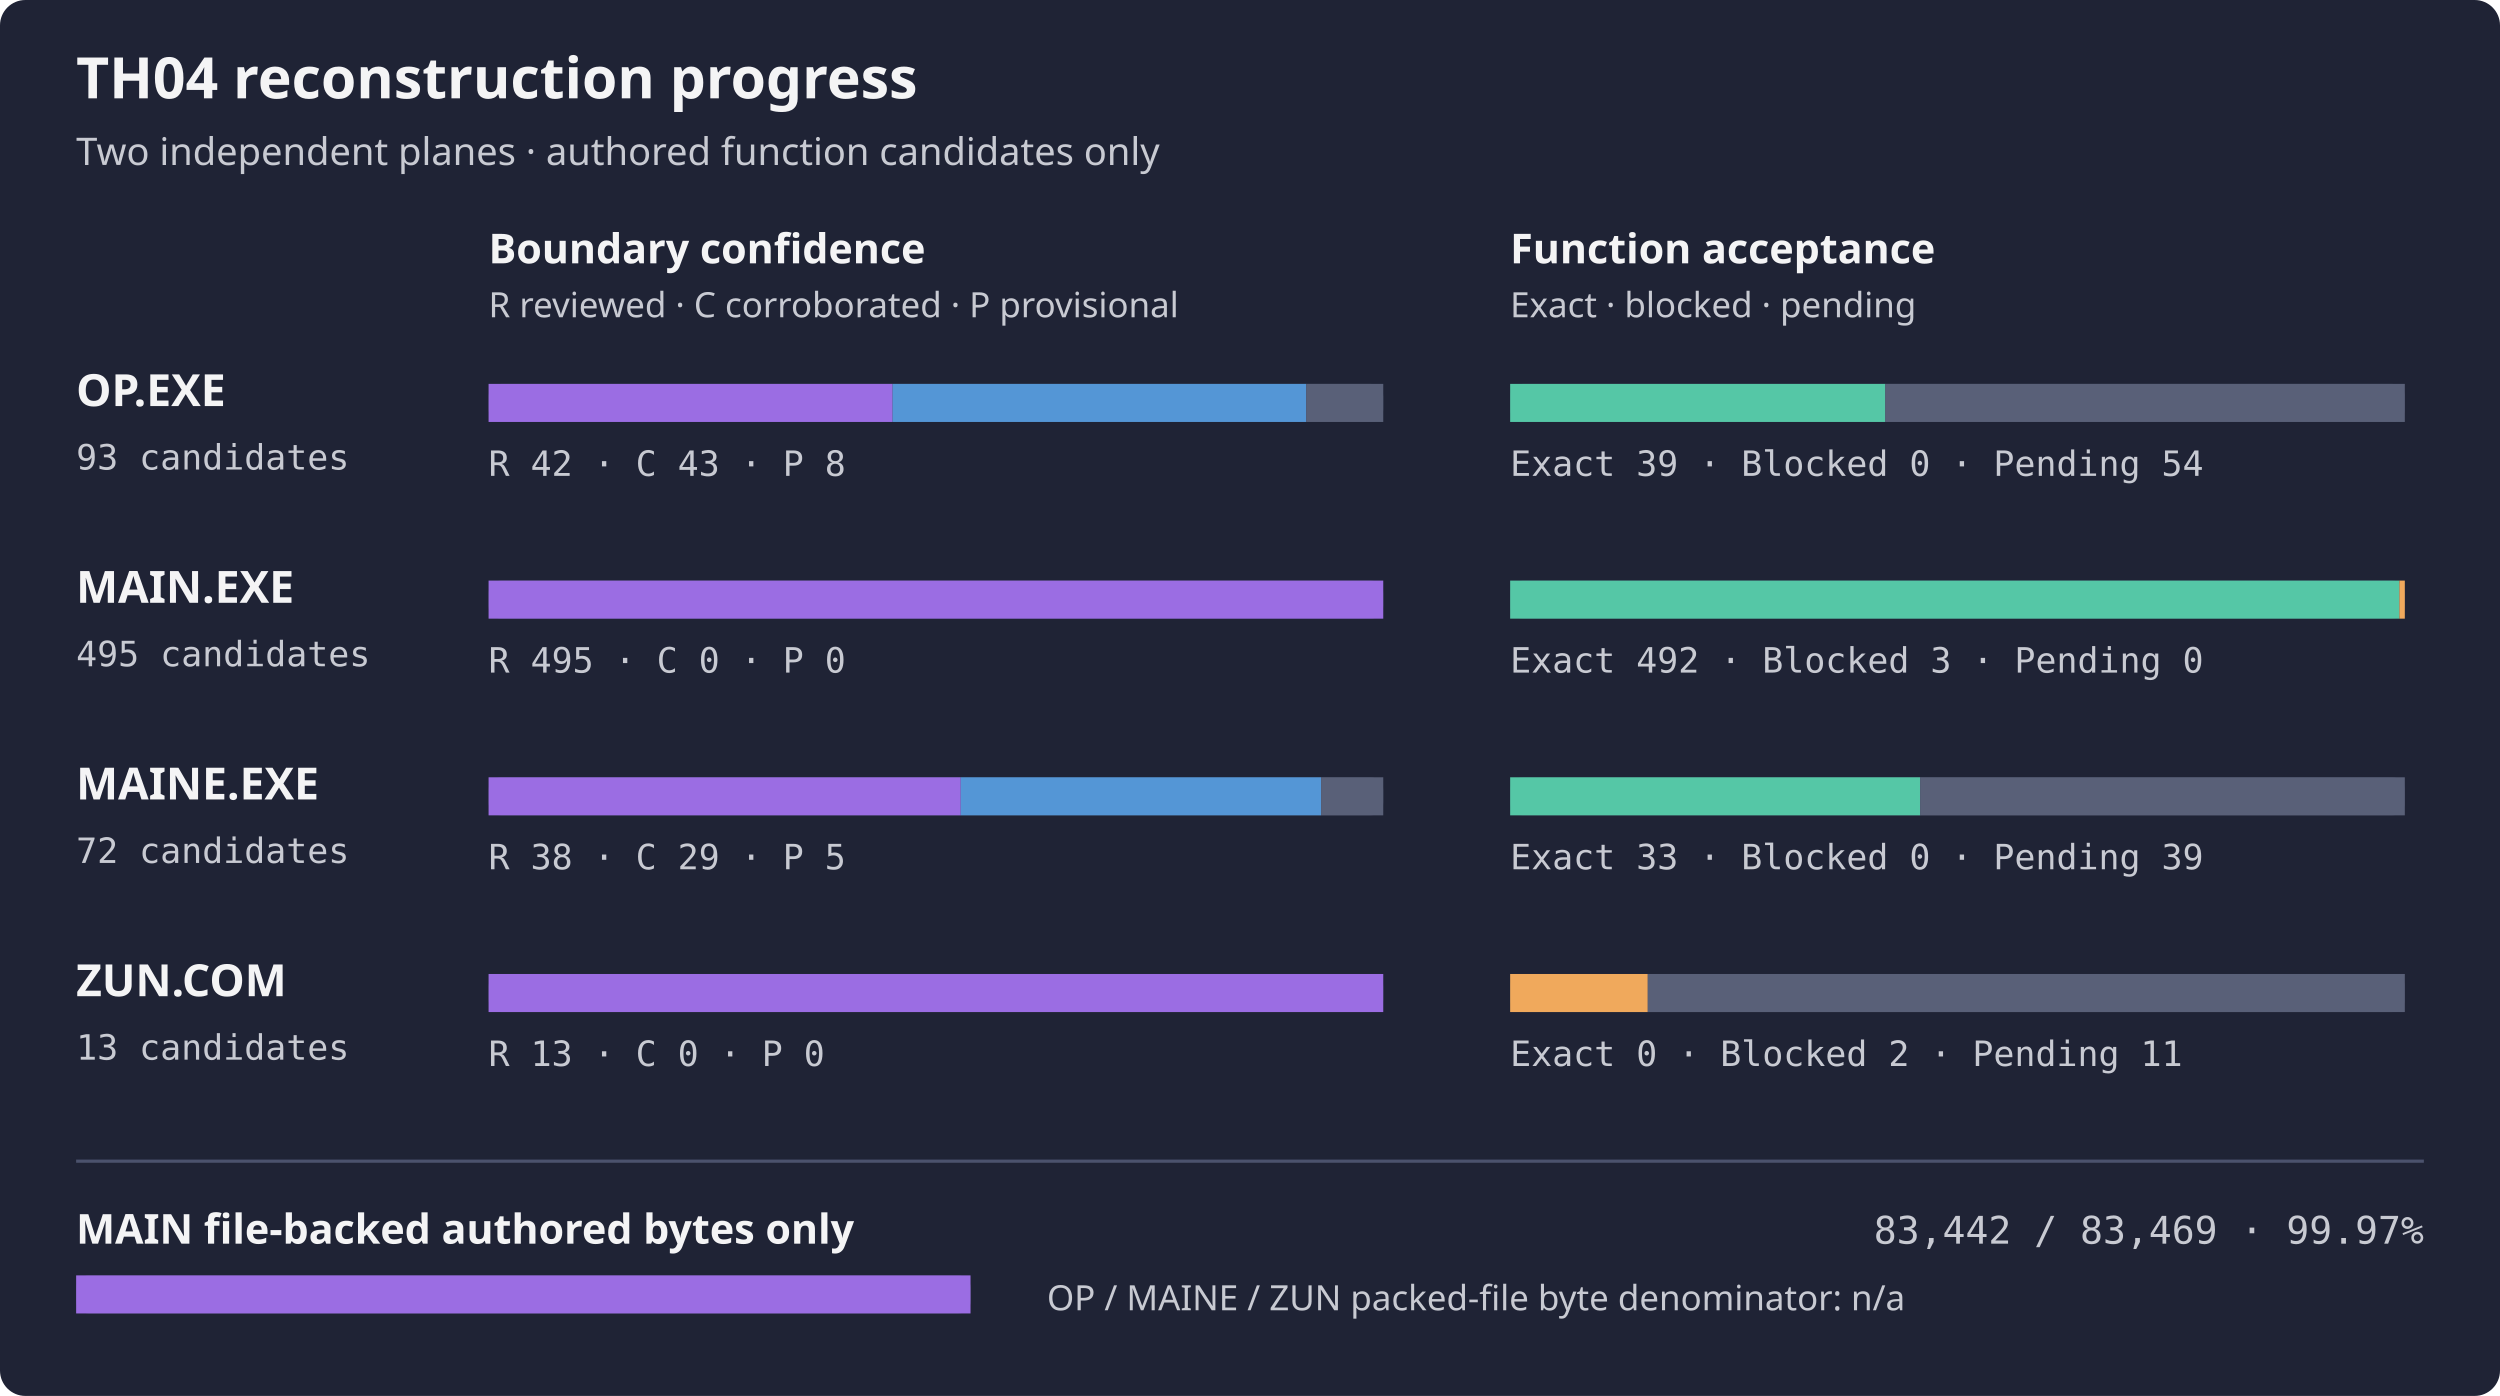
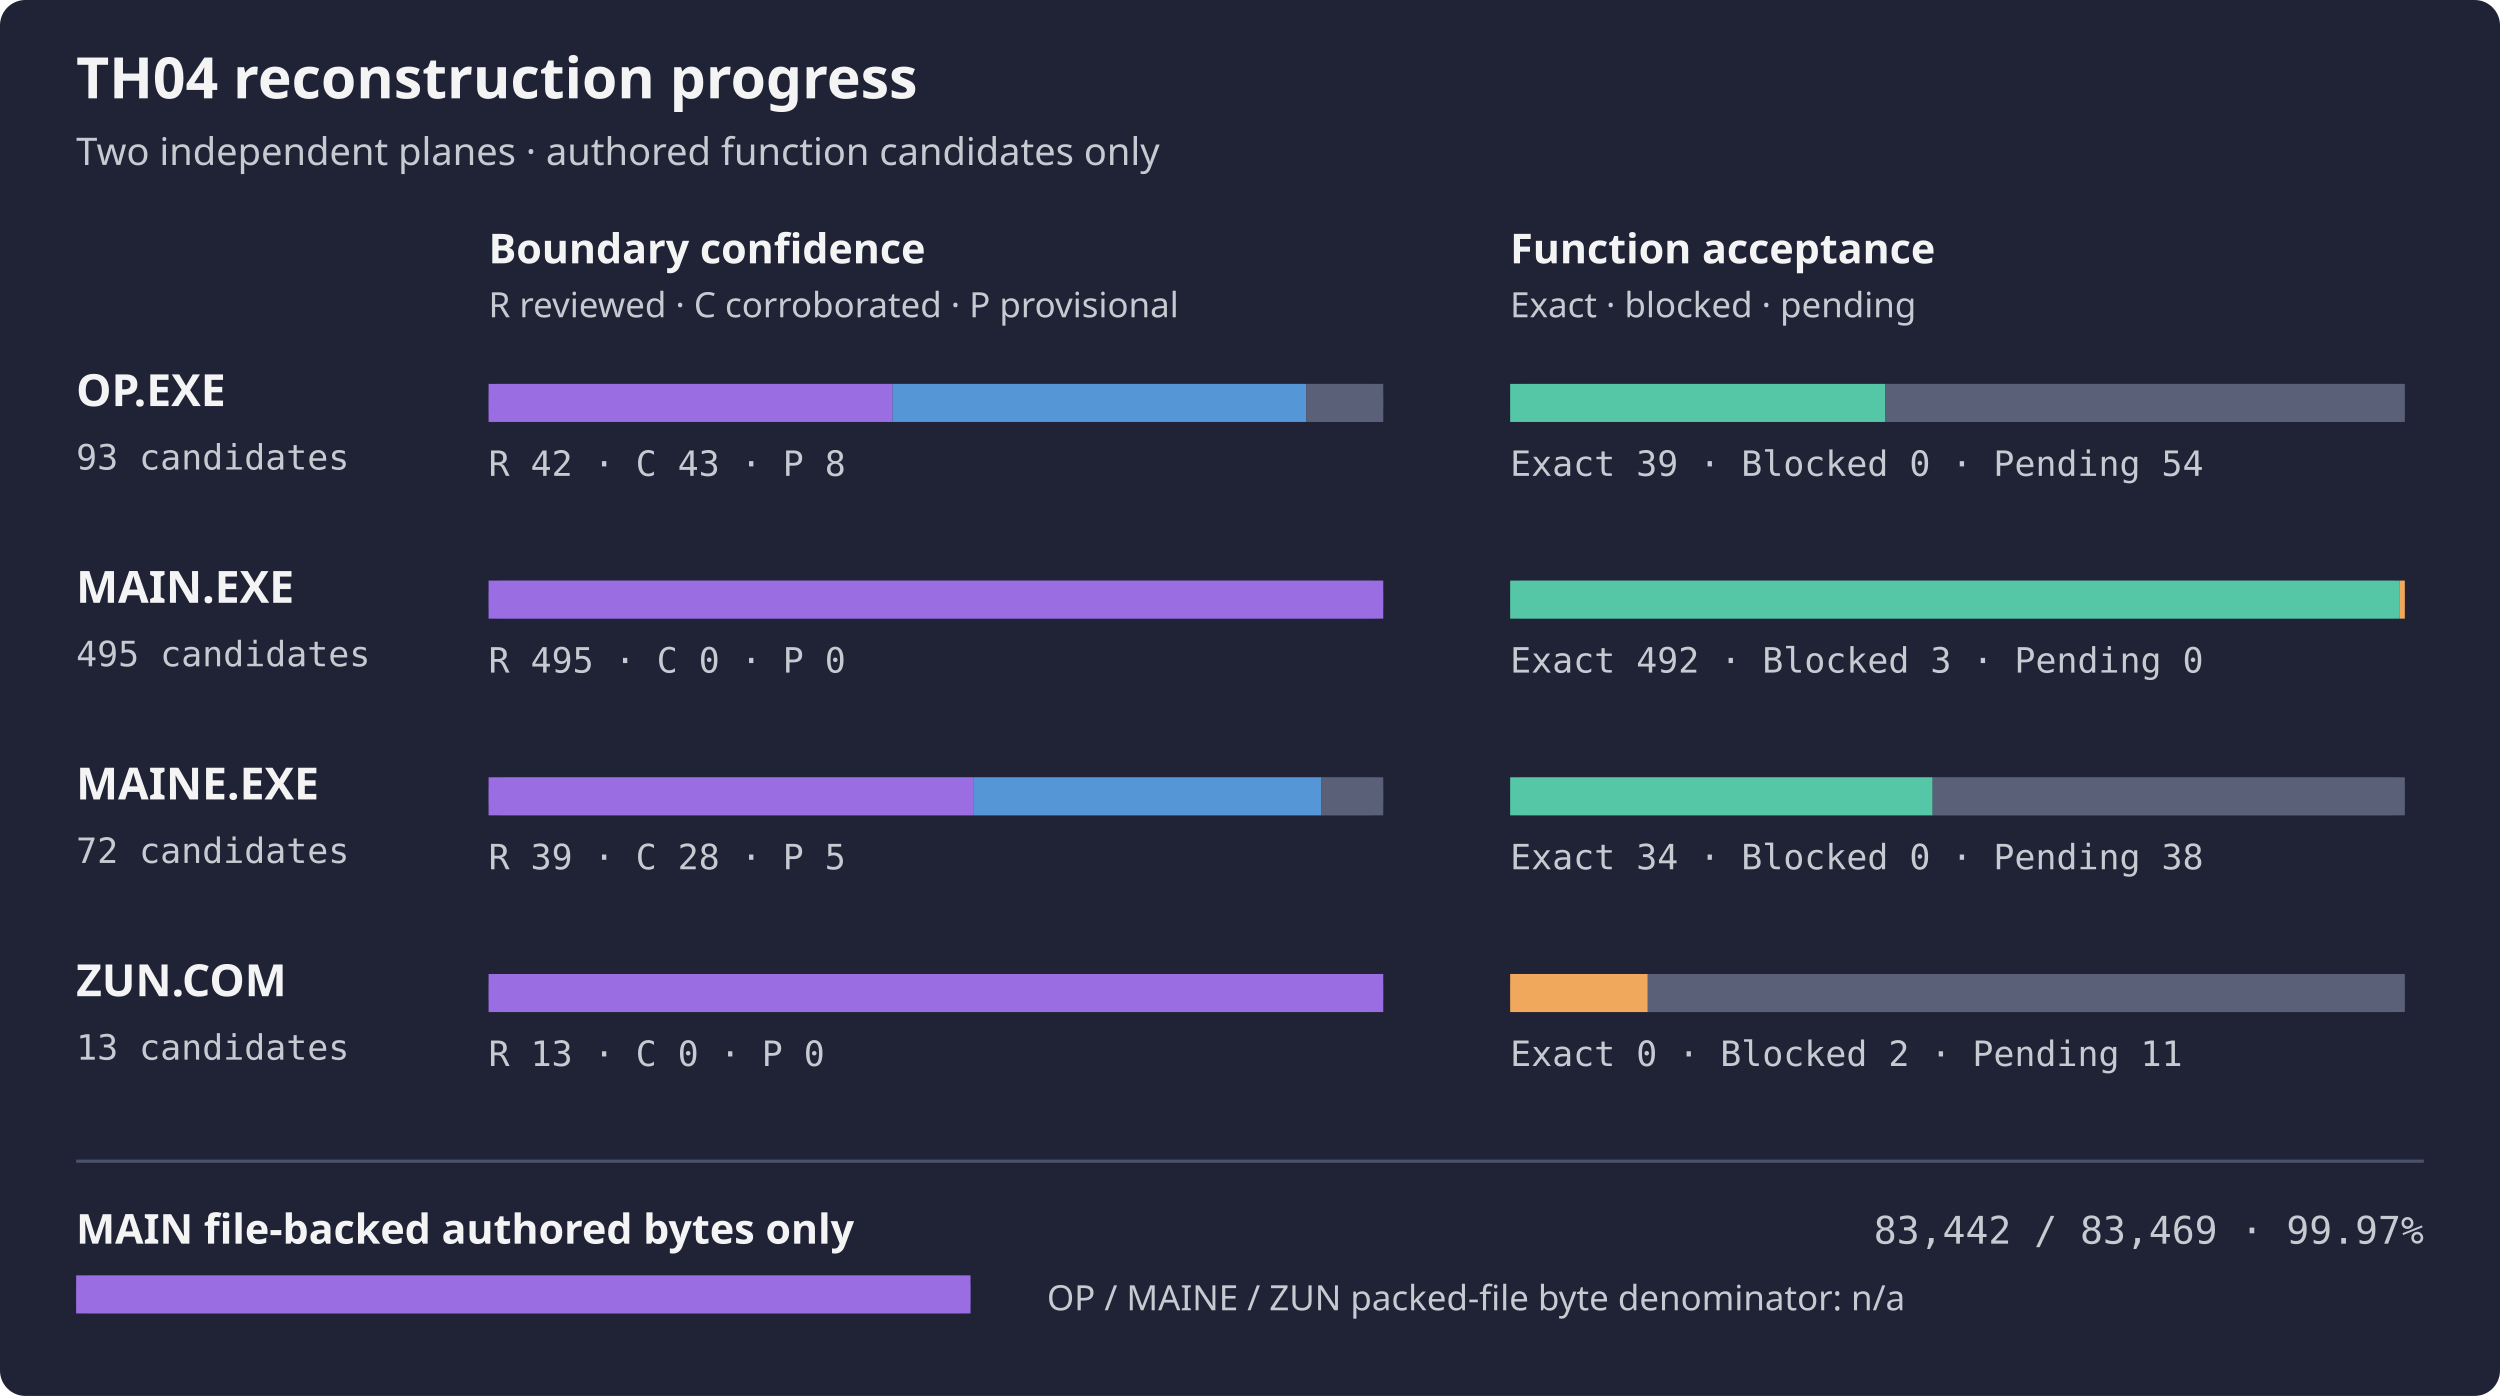
<svg xmlns="http://www.w3.org/2000/svg" width="788" height="440" role="img" aria-label="TH04 per-artifact reconstruction progress">
  <rect width="788" height="440" rx="8" fill="#1f2335" />
  <text x="24" y="31" fill="#f4f4f5" font-family="sans-serif" font-size="18" font-weight="600">TH04 reconstruction progress</text>
  <text x="24" y="52" fill="#c8cad2" font-family="sans-serif" font-size="12">Two independent planes · authored function candidates only</text>
  <text x="154" y="83" fill="#f4f4f5" font-family="sans-serif" font-size="13" font-weight="600">Boundary confidence</text>
  <text x="476" y="83" fill="#f4f4f5" font-family="sans-serif" font-size="13" font-weight="600">Function acceptance</text>
  <text x="154" y="100" fill="#c8cad2" font-family="sans-serif" font-size="11">R reviewed · C corroborated · P provisional</text>
  <text x="476" y="100" fill="#c8cad2" font-family="sans-serif" font-size="11">Exact · blocked · pending</text>
  <text x="24" y="128" fill="#f4f4f5" font-family="sans-serif" font-size="14" font-weight="600">OP.EXE</text>
  <text x="24" y="148" fill="#c8cad2" font-family="monospace" font-size="11">93 candidates</text>
  <rect x="154" y="121" width="282" height="12" rx="4" fill="#353b52" />
  <rect x="154.00" y="121" width="127.35" height="12" fill="#9b6de3" />
  <rect x="281.35" y="121" width="130.39" height="12" fill="#5496d6" />
  <rect x="411.74" y="121" width="24.26" height="12" fill="#596078" />
  <rect x="476" y="121" width="282" height="12" rx="4" fill="#353b52" />
  <rect x="476.00" y="121" width="118.26" height="12" fill="#55c7a6" />
  <rect x="594.26" y="121" width="163.74" height="12" fill="#596078" />
  <text x="154" y="150" fill="#c8cad2" font-family="monospace" font-size="11">R 42 · C 43 · P 8</text>
  <text x="476" y="150" fill="#c8cad2" font-family="monospace" font-size="11">Exact 39 · Blocked 0 · Pending 54</text>
  <text x="24" y="190" fill="#f4f4f5" font-family="sans-serif" font-size="14" font-weight="600">MAIN.EXE</text>
  <text x="24" y="210" fill="#c8cad2" font-family="monospace" font-size="11">495 candidates</text>
  <rect x="154" y="183" width="282" height="12" rx="4" fill="#353b52" />
  <rect x="154.00" y="183" width="282.00" height="12" fill="#9b6de3" />
  <rect x="476" y="183" width="282" height="12" rx="4" fill="#353b52" />
  <rect x="476.00" y="183" width="280.29" height="12" fill="#55c7a6" />
  <rect x="756.29" y="183" width="1.71" height="12" fill="#f0a95c" />
  <text x="154" y="212" fill="#c8cad2" font-family="monospace" font-size="11">R 495 · C 0 · P 0</text>
  <text x="476" y="212" fill="#c8cad2" font-family="monospace" font-size="11">Exact 492 · Blocked 3 · Pending 0</text>
  <text x="24" y="252" fill="#f4f4f5" font-family="sans-serif" font-size="14" font-weight="600">MAINE.EXE</text>
  <text x="24" y="272" fill="#c8cad2" font-family="monospace" font-size="11">72 candidates</text>
  <rect x="154" y="245" width="282" height="12" rx="4" fill="#353b52" />
-   <rect x="154.00" y="245" width="148.83" height="12" fill="#9b6de3" />
-   <rect x="302.83" y="245" width="113.58" height="12" fill="#5496d6" />
+   <rect x="154.00" y="245" width="152.75" height="12" fill="#9b6de3" />
+   <rect x="306.75" y="245" width="109.67" height="12" fill="#5496d6" />
  <rect x="416.42" y="245" width="19.58" height="12" fill="#596078" />
  <rect x="476" y="245" width="282" height="12" rx="4" fill="#353b52" />
-   <rect x="476.00" y="245" width="129.25" height="12" fill="#55c7a6" />
-   <rect x="605.25" y="245" width="152.75" height="12" fill="#596078" />
-   <text x="154" y="274" fill="#c8cad2" font-family="monospace" font-size="11">R 38 · C 29 · P 5</text>
-   <text x="476" y="274" fill="#c8cad2" font-family="monospace" font-size="11">Exact 33 · Blocked 0 · Pending 39</text>
+   <rect x="476.00" y="245" width="133.17" height="12" fill="#55c7a6" />
+   <rect x="609.17" y="245" width="148.83" height="12" fill="#596078" />
+   <text x="154" y="274" fill="#c8cad2" font-family="monospace" font-size="11">R 39 · C 28 · P 5</text>
+   <text x="476" y="274" fill="#c8cad2" font-family="monospace" font-size="11">Exact 34 · Blocked 0 · Pending 38</text>
  <text x="24" y="314" fill="#f4f4f5" font-family="sans-serif" font-size="14" font-weight="600">ZUN.COM</text>
  <text x="24" y="334" fill="#c8cad2" font-family="monospace" font-size="11">13 candidates</text>
  <rect x="154" y="307" width="282" height="12" rx="4" fill="#353b52" />
  <rect x="154.00" y="307" width="282.00" height="12" fill="#9b6de3" />
  <rect x="476" y="307" width="282" height="12" rx="4" fill="#353b52" />
  <rect x="476.00" y="307" width="43.38" height="12" fill="#f0a95c" />
  <rect x="519.38" y="307" width="238.62" height="12" fill="#596078" />
  <text x="154" y="336" fill="#c8cad2" font-family="monospace" font-size="11">R 13 · C 0 · P 0</text>
  <text x="476" y="336" fill="#c8cad2" font-family="monospace" font-size="11">Exact 0 · Blocked 2 · Pending 11</text>
  <path d="M24 366 H764" stroke="#4b526d" />
  <text x="24" y="392" fill="#f4f4f5" font-family="sans-serif" font-size="13" font-weight="600">MAIN file-backed authored bytes only</text>
  <text x="764" y="392" fill="#c8cad2" text-anchor="end" font-family="monospace" font-size="12">83,442 / 83,469 · 99.97%</text>
  <rect x="24" y="402" width="282" height="12" rx="4" fill="#353b52" />
  <rect x="24" y="402" width="281.91" height="12" fill="#9b6de3" />
  <text x="330" y="413" fill="#c8cad2" font-family="sans-serif" font-size="11">OP / MAINE / ZUN packed-file byte denominator: n/a</text>
</svg>
